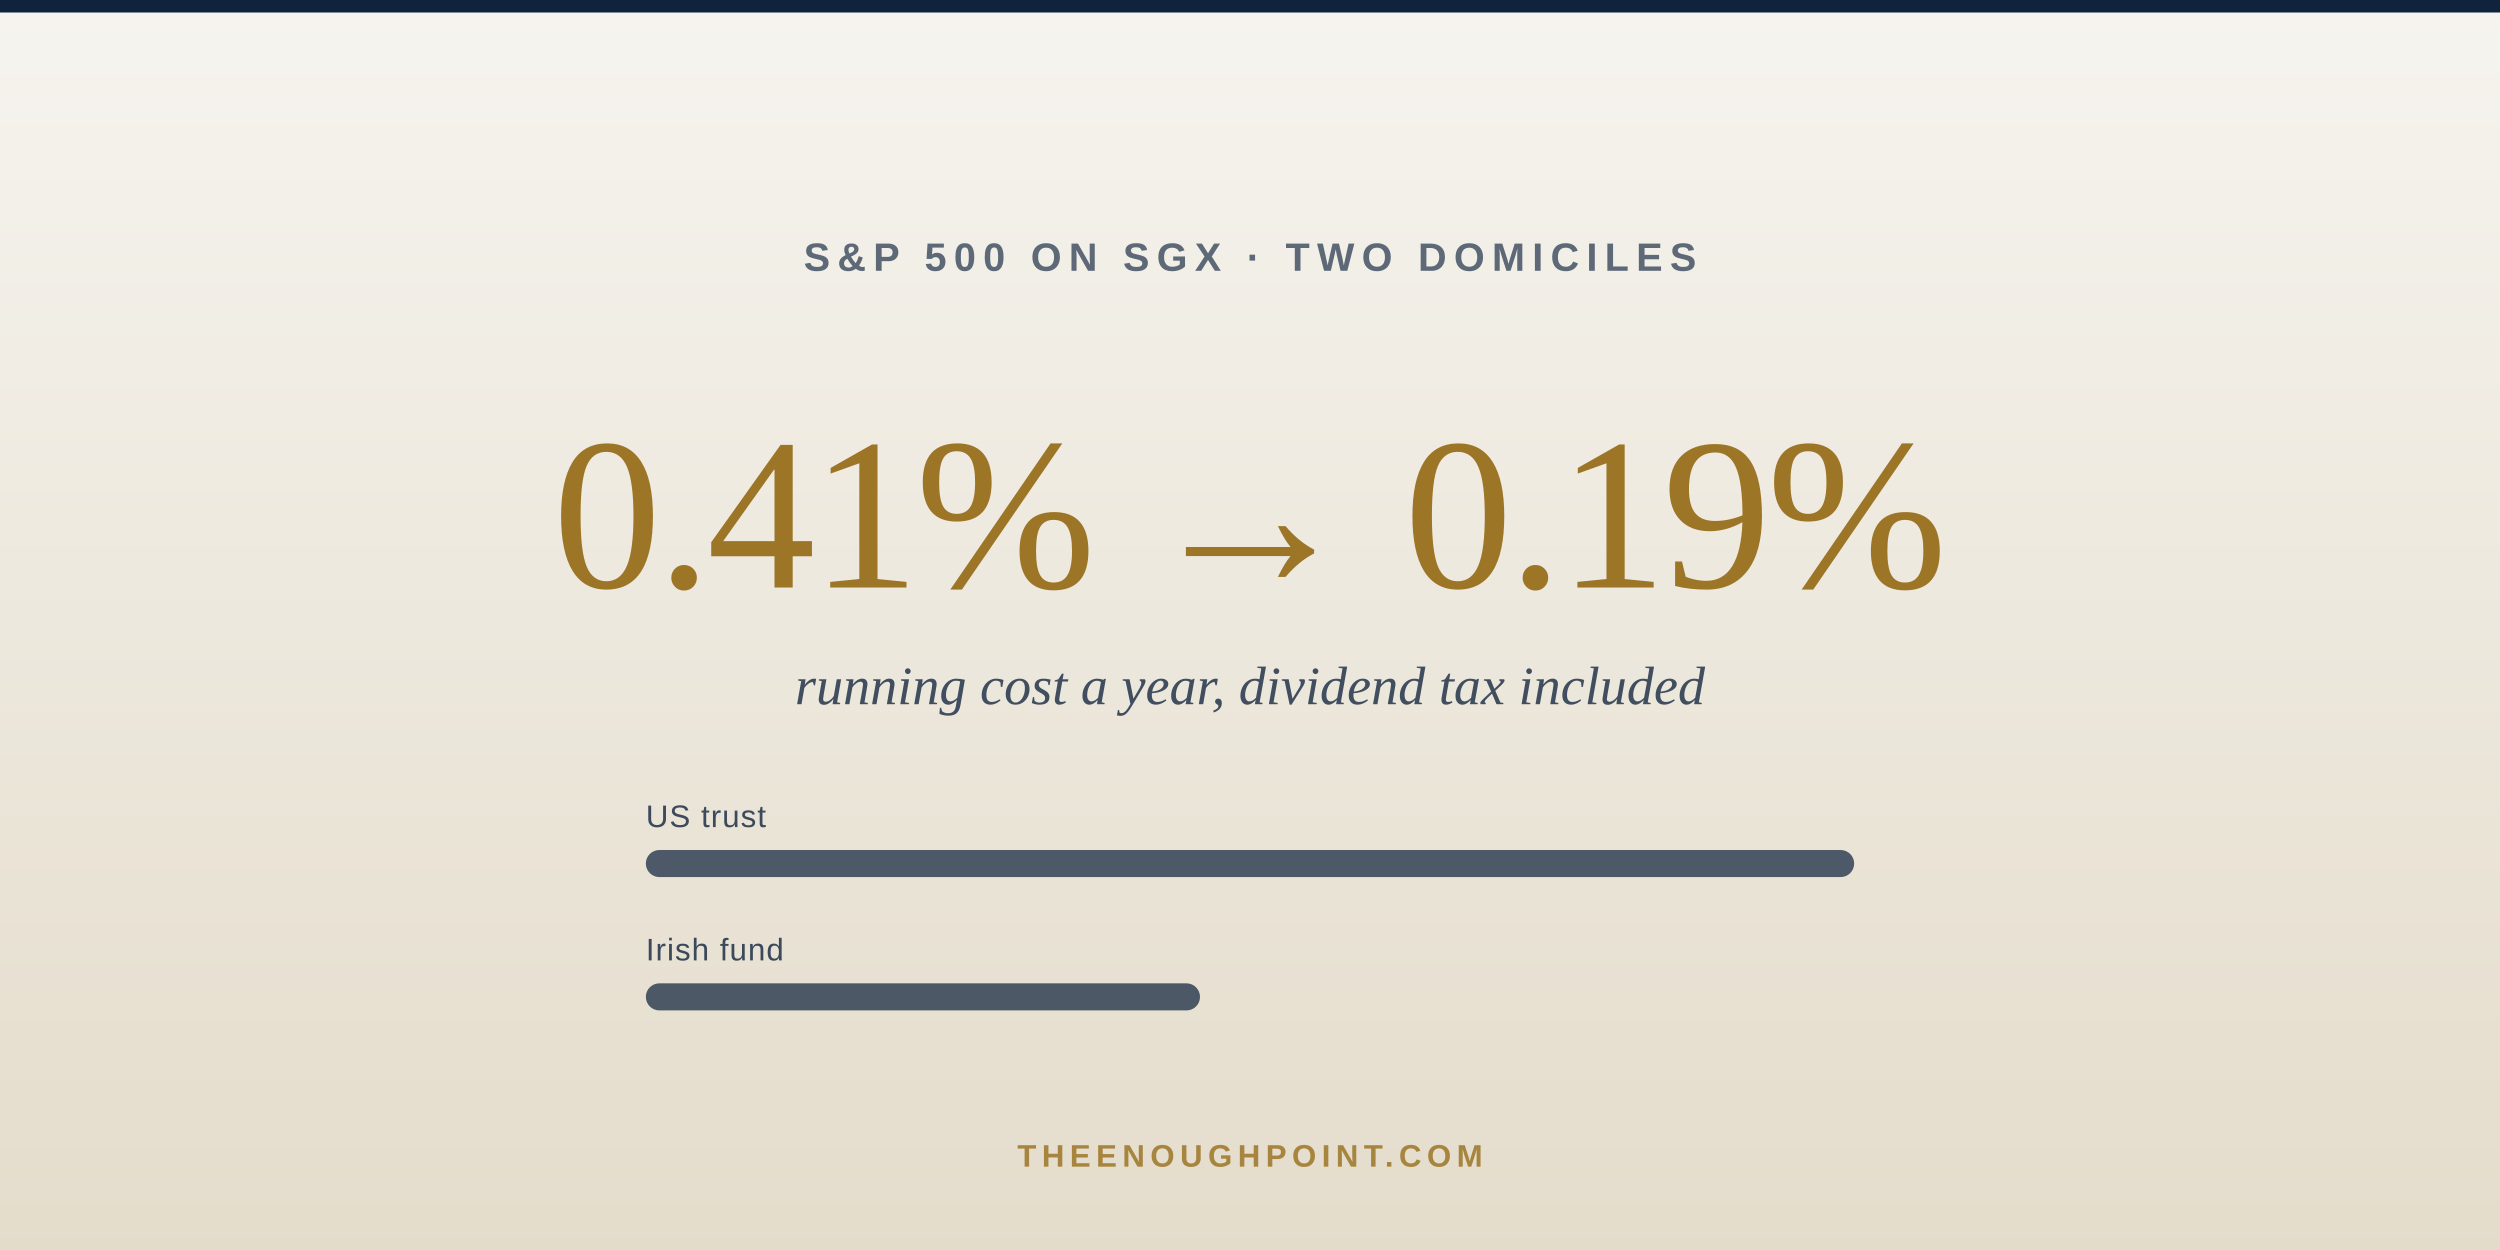
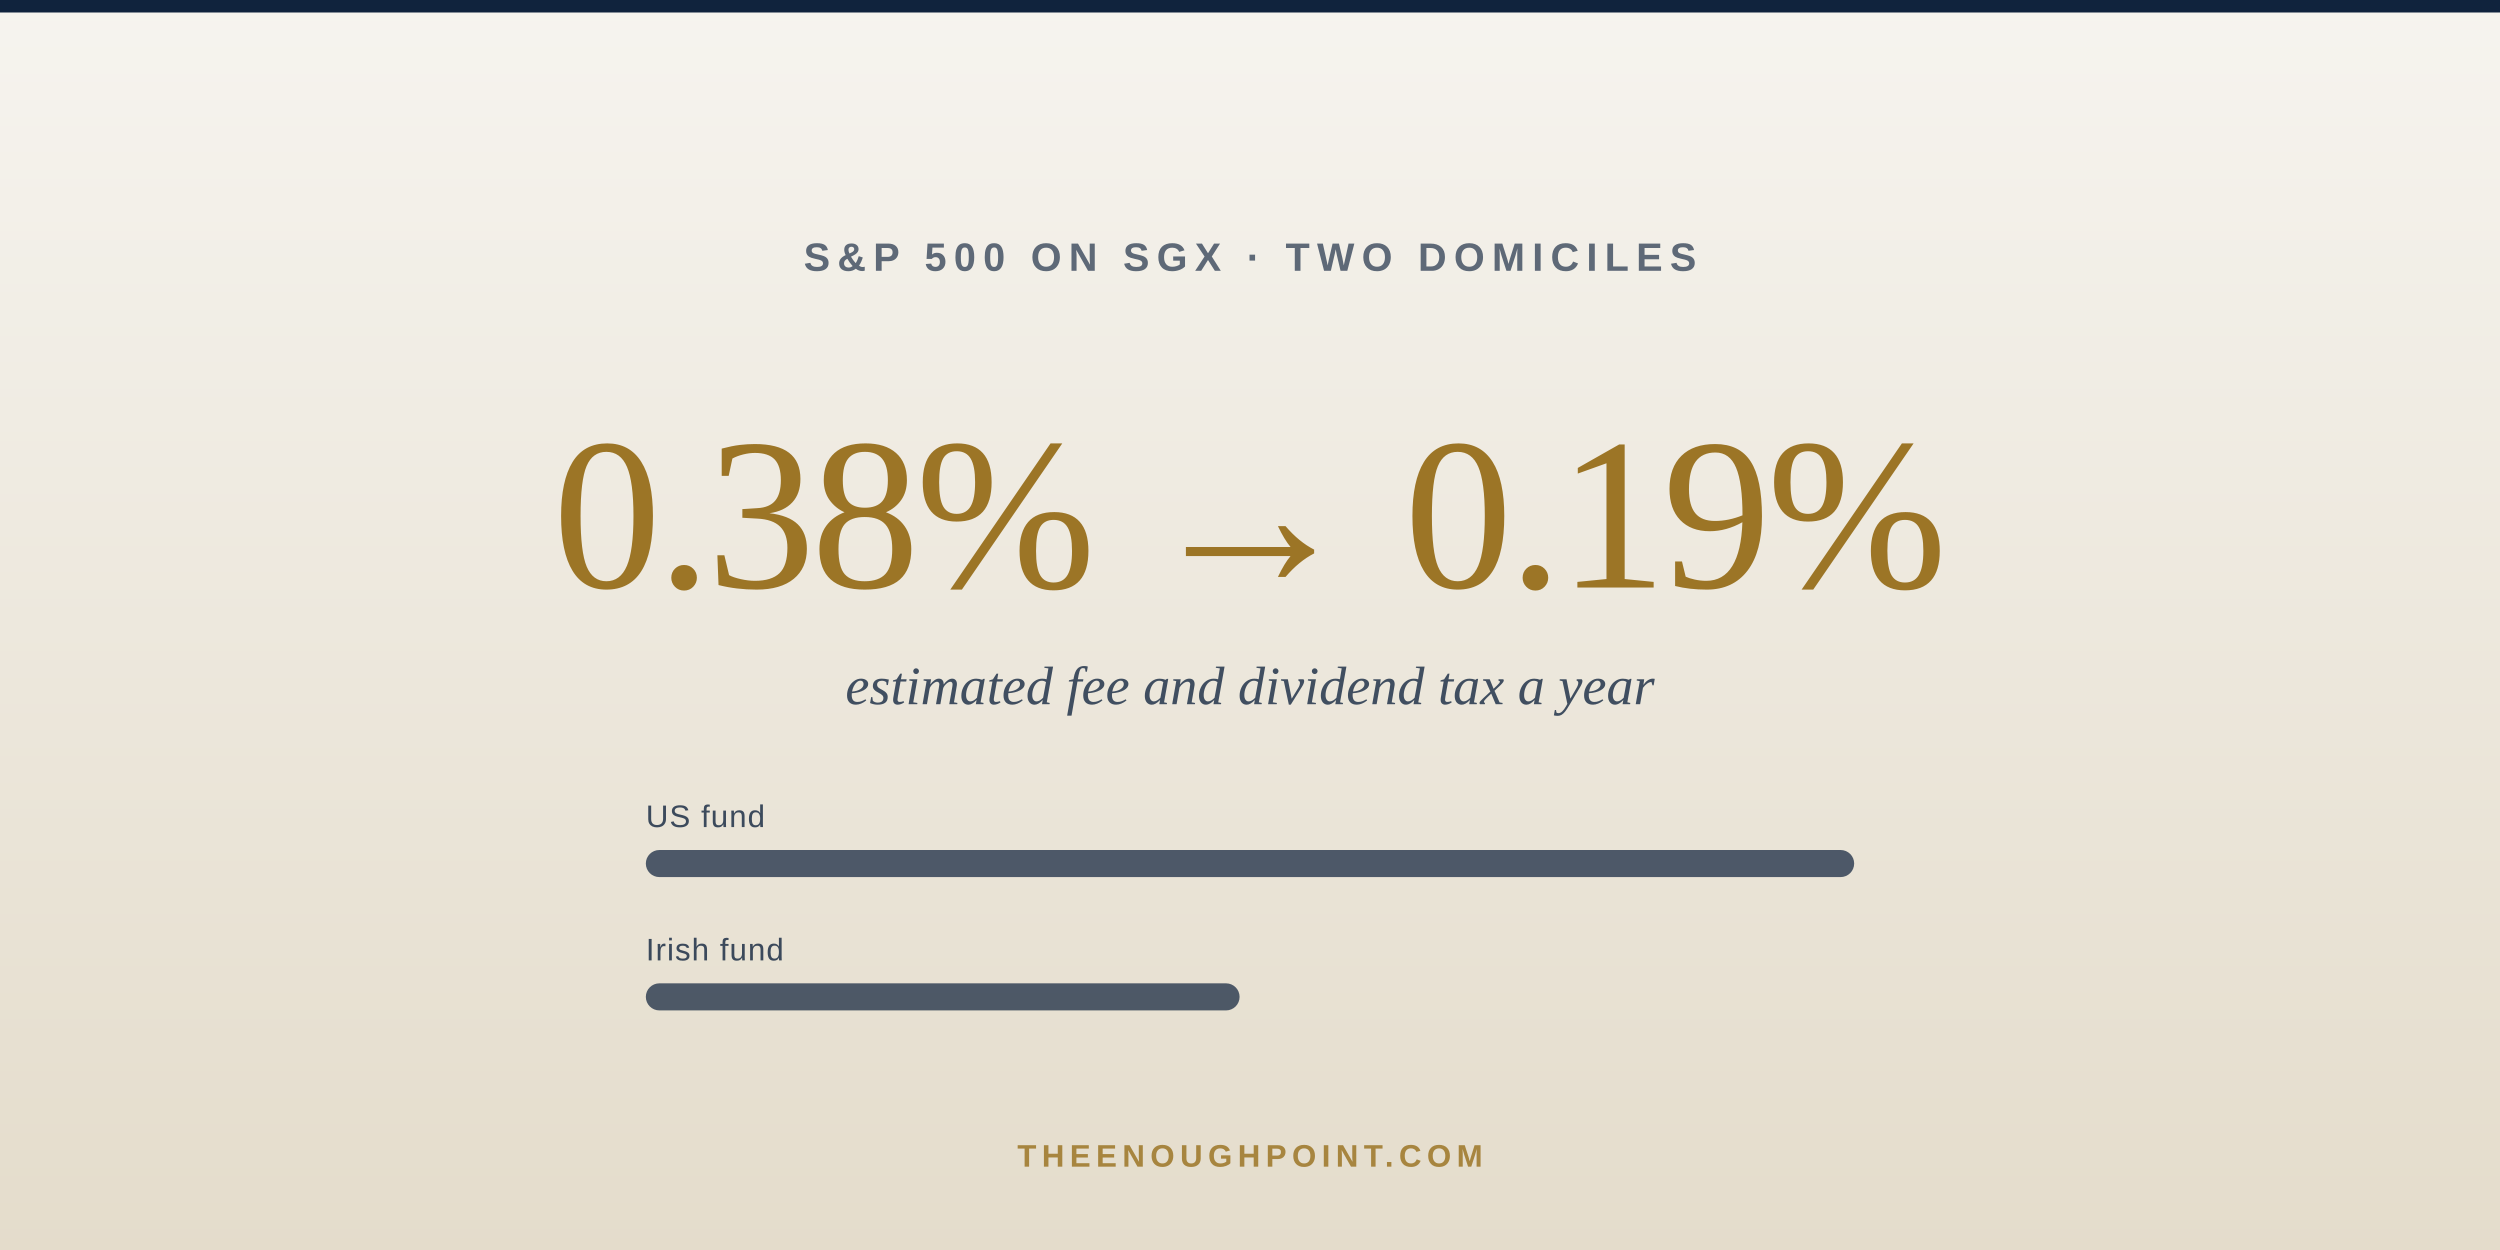
- <svg xmlns="http://www.w3.org/2000/svg" viewBox="0 0 1200 600" role="img" aria-label="S&amp;P 500 on SGX: running cost a year falls from 0.41% in the US trust to 0.19% in the Irish fund, dividend tax included">
+ <svg xmlns="http://www.w3.org/2000/svg" viewBox="0 0 1200 600" role="img" aria-label="S&amp;P 500 on SGX: estimated fund fee and dividend tax a year, 0.38% in the US fund against 0.19% in the Irish fund">
  <defs>
    <linearGradient id="bg" x1="0" y1="0" x2="0" y2="1">
      <stop offset="0%" stop-color="#F6F4EF" />
      <stop offset="100%" stop-color="#E4DCCB" />
    </linearGradient>
  </defs>
  <rect width="1200" height="600" fill="url(#bg)" />
  <rect width="1200" height="6" fill="#10233D" />
  <text x="600" y="130" text-anchor="middle" font-family="Arial, Helvetica, sans-serif" font-size="19" font-weight="700" letter-spacing="3.5" fill="#10233D" opacity="0.66">S&amp;P 500 ON SGX · TWO DOMICILES</text>
-   <text x="600" y="282" text-anchor="middle" font-family="Georgia, 'Times New Roman', serif" font-size="104" letter-spacing="-2" fill="#9C7526">0.41% → 0.19%</text>
-   <text x="600" y="338" text-anchor="middle" font-family="Georgia, 'Times New Roman', serif" font-style="italic" font-size="26" fill="#10233D" opacity="0.78">running cost a year, dividend tax included</text>
-   <text x="310" y="397" font-family="Arial, Helvetica, sans-serif" font-size="15" letter-spacing="0.5" fill="#10233D" opacity="0.8">US trust</text>
+   <text x="600" y="282" text-anchor="middle" font-family="Georgia, 'Times New Roman', serif" font-size="104" letter-spacing="-2" fill="#9C7526">0.38% → 0.19%</text>
+   <text x="600" y="338" text-anchor="middle" font-family="Georgia, 'Times New Roman', serif" font-style="italic" font-size="26" fill="#10233D" opacity="0.78">estimated fee and dividend tax a year</text>
+   <text x="310" y="397" font-family="Arial, Helvetica, sans-serif" font-size="15" letter-spacing="0.5" fill="#10233D" opacity="0.8">US fund</text>
  <rect x="310" y="408" width="580" height="13" rx="6.5" fill="#10233D" opacity="0.72" />
  <text x="310" y="461" font-family="Arial, Helvetica, sans-serif" font-size="15" letter-spacing="0.5" fill="#10233D" opacity="0.8">Irish fund</text>
-   <rect x="310" y="472" width="266" height="13" rx="6.5" fill="#10233D" opacity="0.72" />
+   <rect x="310" y="472" width="285" height="13" rx="6.5" fill="#10233D" opacity="0.72" />
  <text x="600" y="560" text-anchor="middle" font-family="Arial, Helvetica, sans-serif" font-size="15" font-weight="700" letter-spacing="2.6" fill="#9C7526" opacity="0.85">THEENOUGHPOINT.COM</text>
</svg>
